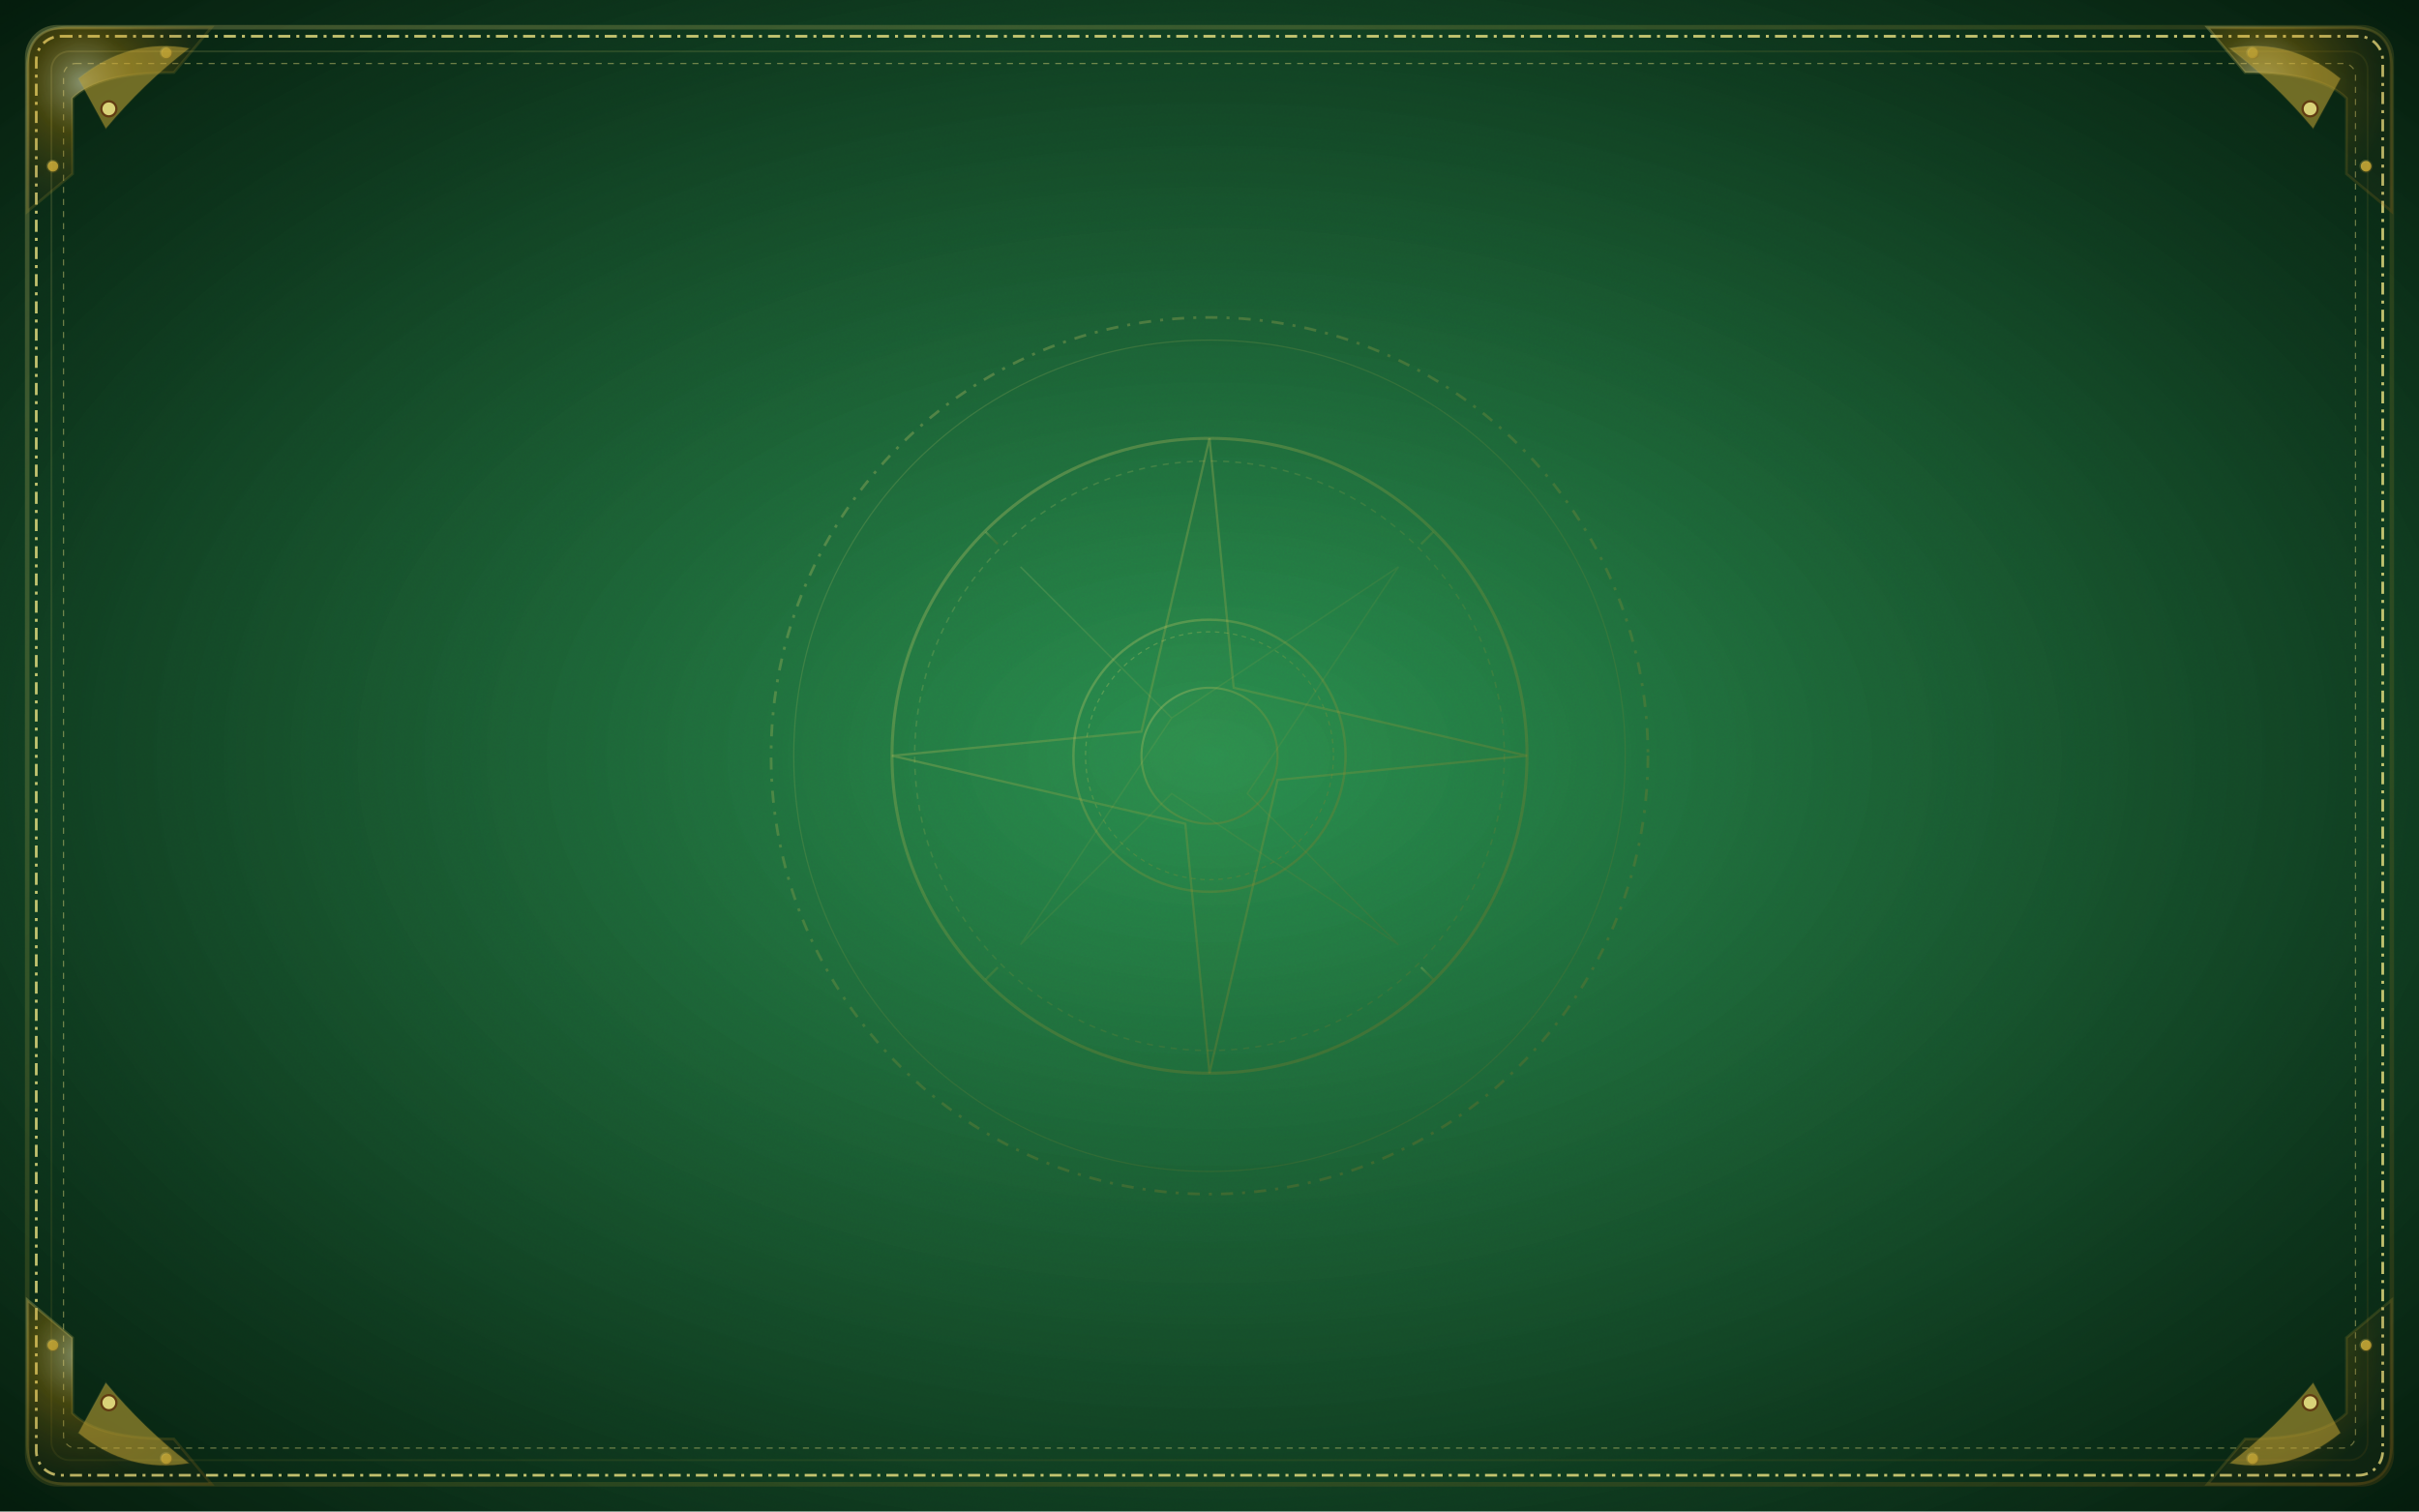
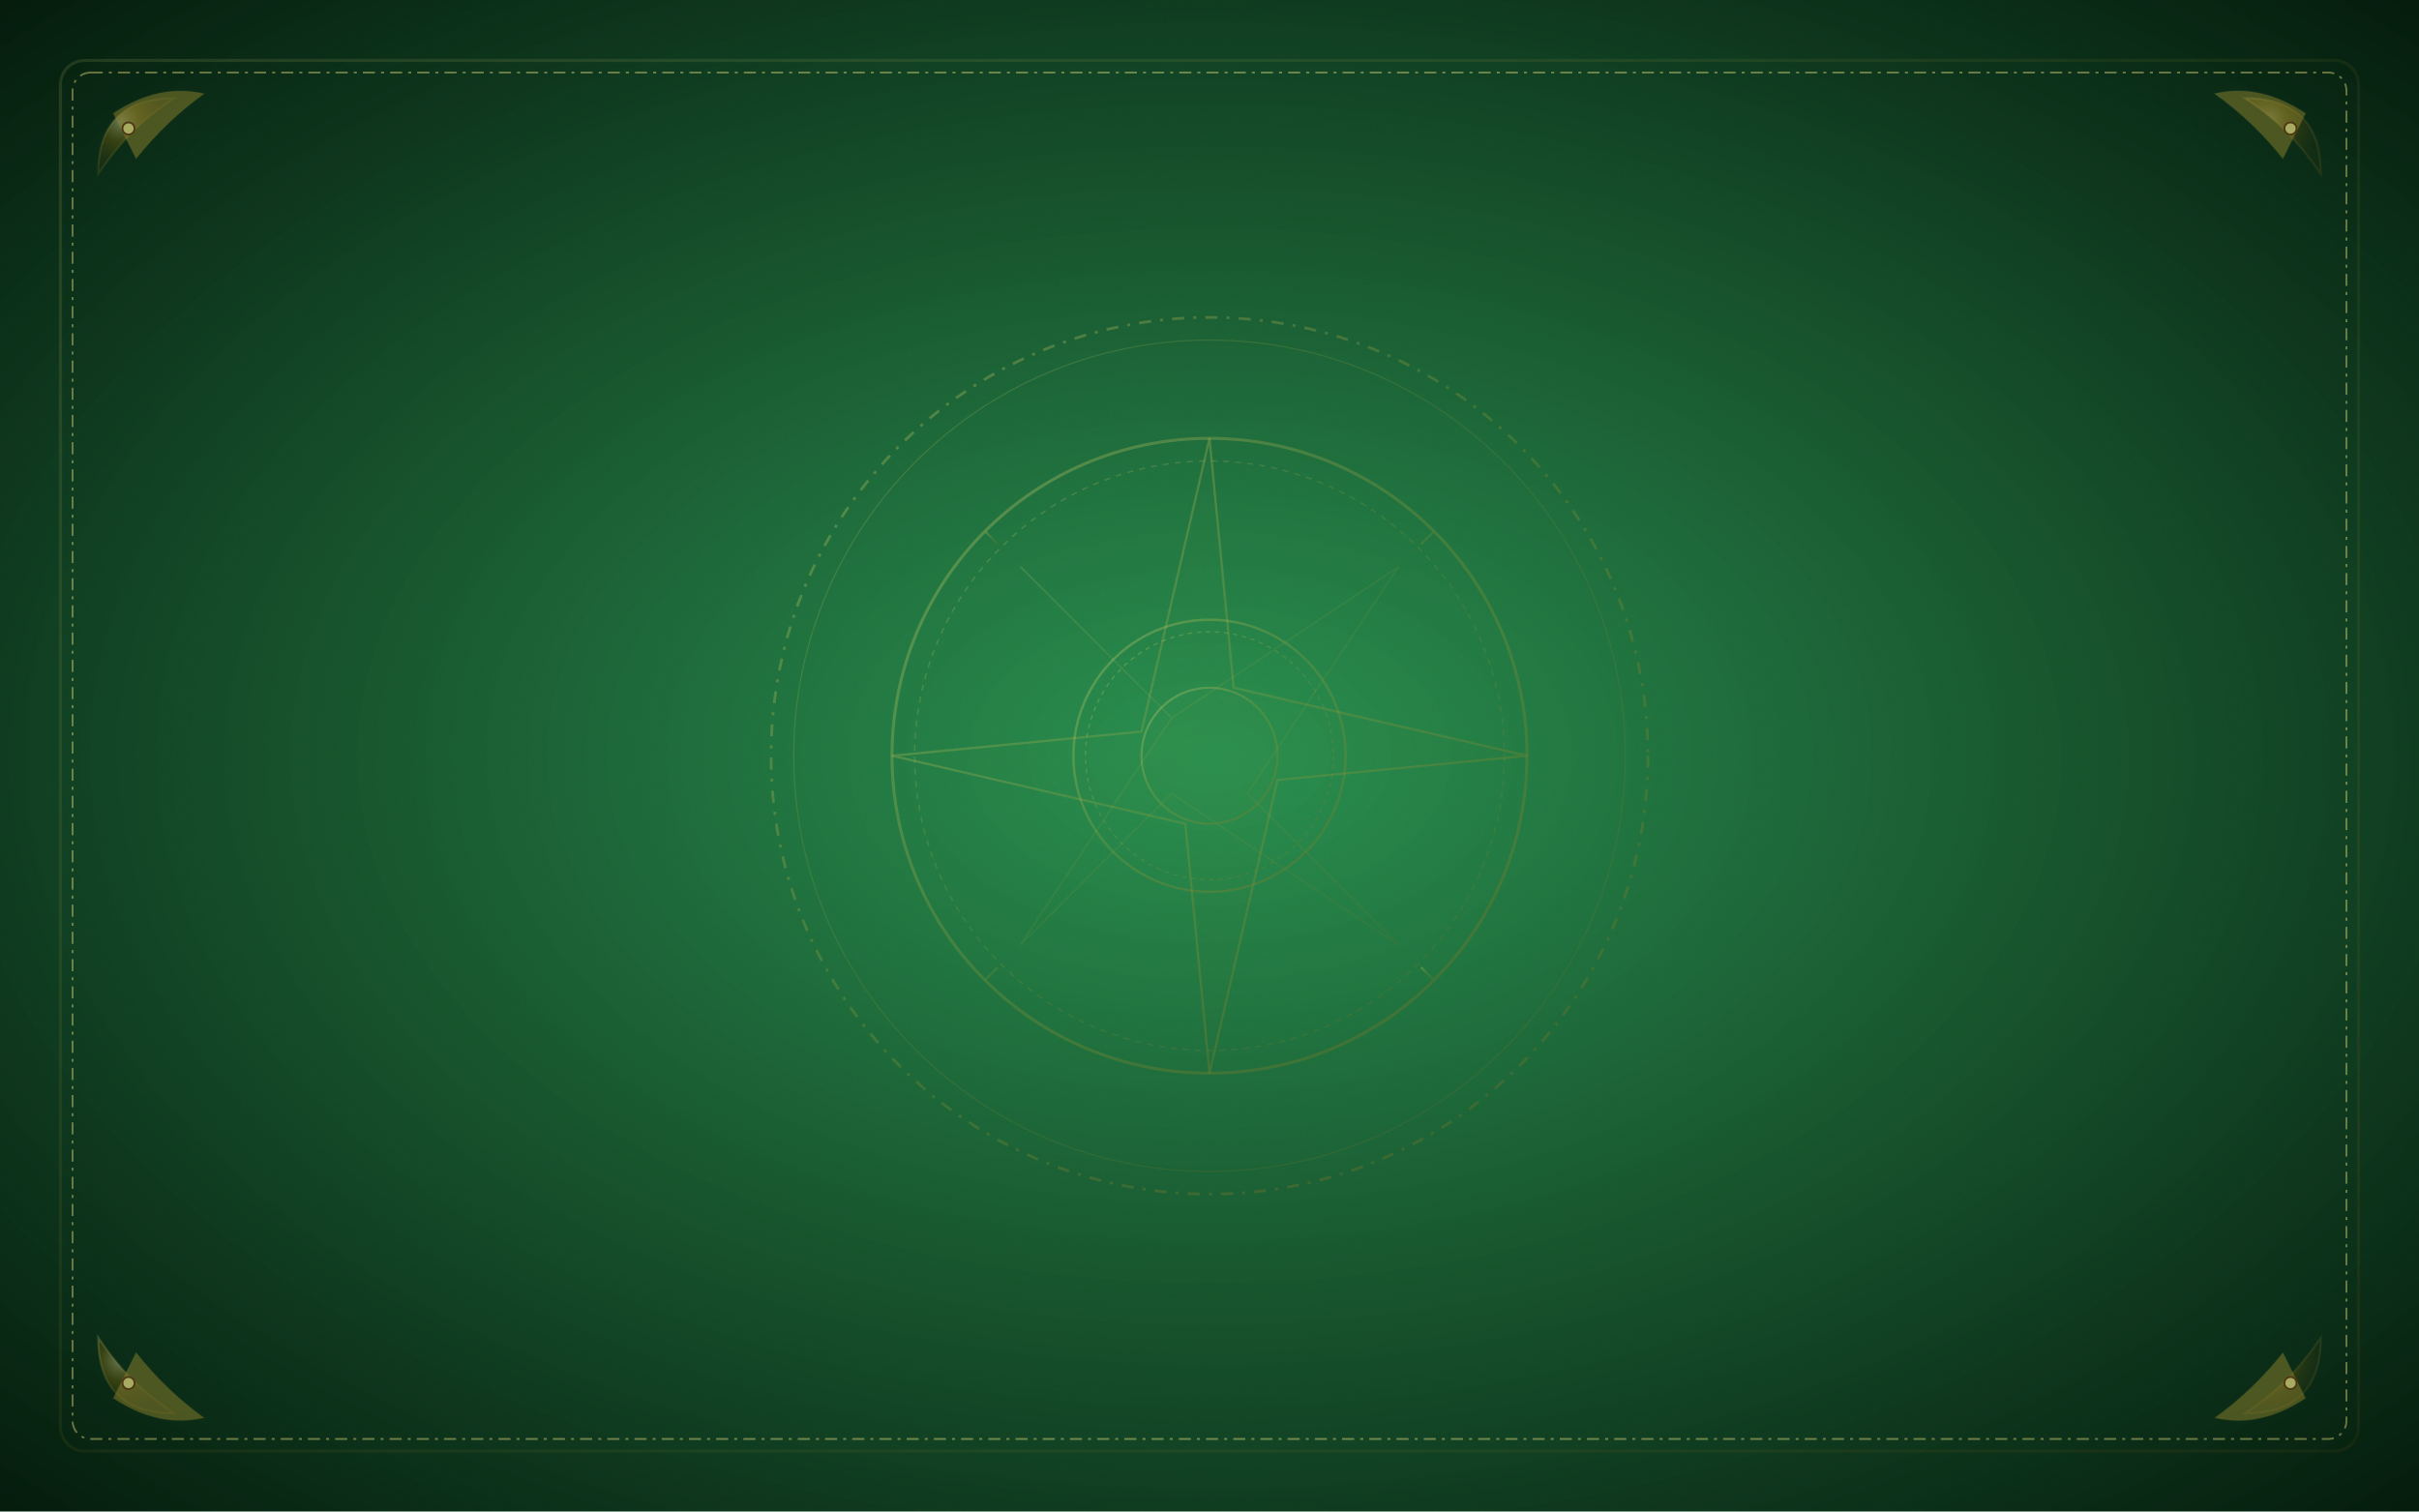
<svg xmlns="http://www.w3.org/2000/svg" width="100%" height="100%" viewBox="0 0 1600 1000" preserveAspectRatio="none">
  <defs>
    <filter id="baizeWeave" x="0%" y="0%" width="100%" height="100%">
      <feTurbulence type="fractalNoise" baseFrequency="0.75 0.75" numOctaves="3" result="noise" />
      <feColorMatrix type="matrix" values="0 0 0 0 0.08   0 0 0 0 0.35   0 0 0 0 0.18  0 0 0 0.22 0" />
    </filter>
    <radialGradient id="emeraldFeltLight" cx="50%" cy="50%" r="70%">
      <stop offset="0%" stop-color="#15803d" stop-opacity="0.9" />
      <stop offset="45%" stop-color="#0f5128" stop-opacity="0.95" />
      <stop offset="75%" stop-color="#0a3219" stop-opacity="0.98" />
      <stop offset="100%" stop-color="#051c0d" stop-opacity="1" />
    </radialGradient>
    <linearGradient id="goldInlayGrad" x1="0%" y1="0%" x2="100%" y2="100%">
      <stop offset="0%" stop-color="#fef08a" stop-opacity="0.28" />
      <stop offset="50%" stop-color="#d4af37" stop-opacity="0.18" />
      <stop offset="100%" stop-color="#996515" stop-opacity="0.25" />
    </linearGradient>
    <radialGradient id="brassGleam" cx="30%" cy="30%" r="70%">
      <stop offset="0%" stop-color="#fef9c3" stop-opacity="0.6" />
      <stop offset="40%" stop-color="#ca8a04" stop-opacity="0.35" />
      <stop offset="100%" stop-color="#713f12" stop-opacity="0.1" />
    </radialGradient>
  </defs>
  <rect width="1600" height="1000" fill="url(#emeraldFeltLight)" />
  <rect width="1600" height="1000" filter="url(#baizeWeave)" style="mix-blend-mode: overlay;" />
  <g transform="translate(800, 500)" stroke="url(#goldInlayGrad)" fill="none" pointer-events="none">
    <circle r="290" stroke-width="1.8" stroke-dasharray="8 6 2 6" />
    <circle r="275" stroke-width="0.8" opacity="0.6" />
    <circle r="210" stroke-width="2" />
    <circle r="195" stroke-width="1" stroke-dasharray="4 4" opacity="0.7" />
    <path d="M 0,-210 L 16,-45 L 210,0 L 45,16 L 0,210 L -16,45 L -210,0 L -45,-16 Z" stroke-width="1.5" fill="url(#goldInlayGrad)" fill-opacity="0.04" />
    <path d="M -125,-125 L -25,-25 L 125,-125 L 25,25 L 125,125 L -25,25 L -125,125 L -25,-25 Z" stroke-width="1" opacity="0.5" />
    <circle r="90" stroke-width="1.6" />
    <circle r="82" stroke-width="0.8" stroke-dasharray="3 3" />
    <circle r="45" stroke-width="1.4" fill="url(#goldInlayGrad)" fill-opacity="0.06" />
    <g stroke-width="1.5" opacity="0.75">
      <line x1="0" y1="-210" x2="0" y2="-198" />
      <line x1="0" y1="210" x2="0" y2="198" />
      <line x1="-210" y1="0" x2="-198" y2="0" />
      <line x1="210" y1="0" x2="198" y2="0" />
      <line x1="-148" y1="-148" x2="-140" y2="-140" />
      <line x1="148" y1="-148" x2="140" y2="-140" />
      <line x1="-148" y1="148" x2="-140" y2="140" />
      <line x1="148" y1="148" x2="140" y2="140" />
    </g>
  </g>
-   <rect x="18" y="18" width="1564" height="964" rx="20" ry="20" fill="none" stroke="url(#goldInlayGrad)" stroke-width="3" opacity="0.8" />
-   <rect x="24" y="24" width="1552" height="952" rx="16" ry="16" fill="none" stroke="#fef08a" stroke-width="1.8" stroke-dasharray="8 4 2 4" opacity="0.75" />
-   <rect x="34" y="34" width="1532" height="932" rx="12" ry="12" fill="none" stroke="url(#goldInlayGrad)" stroke-width="1.2" opacity="0.5" />
-   <rect x="42" y="42" width="1516" height="916" rx="8" ry="8" fill="none" stroke="#fef08a" stroke-width="0.8" stroke-dasharray="4 4" opacity="0.4" />
-   <g stroke="url(#goldInlayGrad)" fill="url(#brassGleam)" stroke-width="1.8" opacity="0.85">
-     <path d="M 18,140 L 18,45 Q 18,18 45,18 L 140,18 L 115,48 Q 65,48 48,65 L 48,115 Z" />
-     <path d="M 52,52 Q 85,25 125,32 Q 95,55 70,85 Z" fill="#d4af37" opacity="0.6" stroke-width="1" />
-     <circle cx="72" cy="72" r="5" fill="#fef08a" stroke="#713f12" stroke-width="1.5" />
-     <circle cx="110" cy="35" r="3.5" fill="#d4af37" />
-     <circle cx="35" cy="110" r="3.5" fill="#d4af37" />
-     <path d="M 1582,140 L 1582,45 Q 1582,18 1555,18 L 1460,18 L 1485,48 Q 1535,48 1552,65 L 1552,115 Z" />
-     <path d="M 1548,52 Q 1515,25 1475,32 Q 1505,55 1530,85 Z" fill="#d4af37" opacity="0.6" stroke-width="1" />
-     <circle cx="1528" cy="72" r="5" fill="#fef08a" stroke="#713f12" stroke-width="1.5" />
-     <circle cx="1490" cy="35" r="3.5" fill="#d4af37" />
-     <circle cx="1565" cy="110" r="3.5" fill="#d4af37" />
-     <path d="M 18,860 L 18,955 Q 18,982 45,982 L 140,982 L 115,952 Q 65,952 48,935 L 48,885 Z" />
-     <path d="M 52,948 Q 85,975 125,968 Q 95,945 70,915 Z" fill="#d4af37" opacity="0.6" stroke-width="1" />
-     <circle cx="72" cy="928" r="5" fill="#fef08a" stroke="#713f12" stroke-width="1.5" />
-     <circle cx="110" cy="965" r="3.5" fill="#d4af37" />
-     <circle cx="35" cy="890" r="3.5" fill="#d4af37" />
-     <path d="M 1582,860 L 1582,955 Q 1582,982 1555,982 L 1460,982 L 1485,952 Q 1535,952 1552,935 L 1552,885 Z" />
-     <path d="M 1548,948 Q 1515,975 1475,968 Q 1505,945 1530,915 Z" fill="#d4af37" opacity="0.6" stroke-width="1" />
-     <circle cx="1528" cy="928" r="5" fill="#fef08a" stroke="#713f12" stroke-width="1.5" />
-     <circle cx="1490" cy="965" r="3.5" fill="#d4af37" />
-     <circle cx="1565" cy="890" r="3.5" fill="#d4af37" />
+   <rect x="40" y="40" width="1520" height="920" rx="16" ry="16" fill="none" stroke="url(#goldInlayGrad)" stroke-width="2" opacity="0.4" />
+   <rect x="48" y="48" width="1504" height="904" rx="12" ry="12" fill="none" stroke="#fef08a" stroke-width="1.2" stroke-dasharray="8 4 2 4" opacity="0.4" />
+   <g stroke="url(#goldInlayGrad)" fill="url(#brassGleam)" stroke-width="1.4" opacity="0.65">
+     <path d="M 65,115 Q 65,65 115,65 Q 85,85 65,115 Z" />
+     <path d="M 75,75 Q 105,55 135,62 Q 110,80 90,105 Z" fill="#d4af37" opacity="0.5" stroke-width="0.8" />
+     <circle cx="85" cy="85" r="4" fill="#fef08a" stroke="#713f12" stroke-width="1.2" />
+     <path d="M 1535,115 Q 1535,65 1485,65 Q 1515,85 1535,115 Z" />
+     <path d="M 1525,75 Q 1495,55 1465,62 Q 1490,80 1510,105 Z" fill="#d4af37" opacity="0.5" stroke-width="0.8" />
+     <circle cx="1515" cy="85" r="4" fill="#fef08a" stroke="#713f12" stroke-width="1.2" />
+     <path d="M 65,885 Q 65,935 115,935 Q 85,915 65,885 Z" />
+     <path d="M 75,925 Q 105,945 135,938 Q 110,920 90,895 Z" fill="#d4af37" opacity="0.5" stroke-width="0.8" />
+     <circle cx="85" cy="915" r="4" fill="#fef08a" stroke="#713f12" stroke-width="1.2" />
+     <path d="M 1535,885 Q 1535,935 1485,935 Q 1515,915 1535,885 Z" />
+     <path d="M 1525,925 Q 1495,945 1465,938 Q 1490,920 1510,895 Z" fill="#d4af37" opacity="0.5" stroke-width="0.8" />
+     <circle cx="1515" cy="915" r="4" fill="#fef08a" stroke="#713f12" stroke-width="1.2" />
  </g>
</svg>
